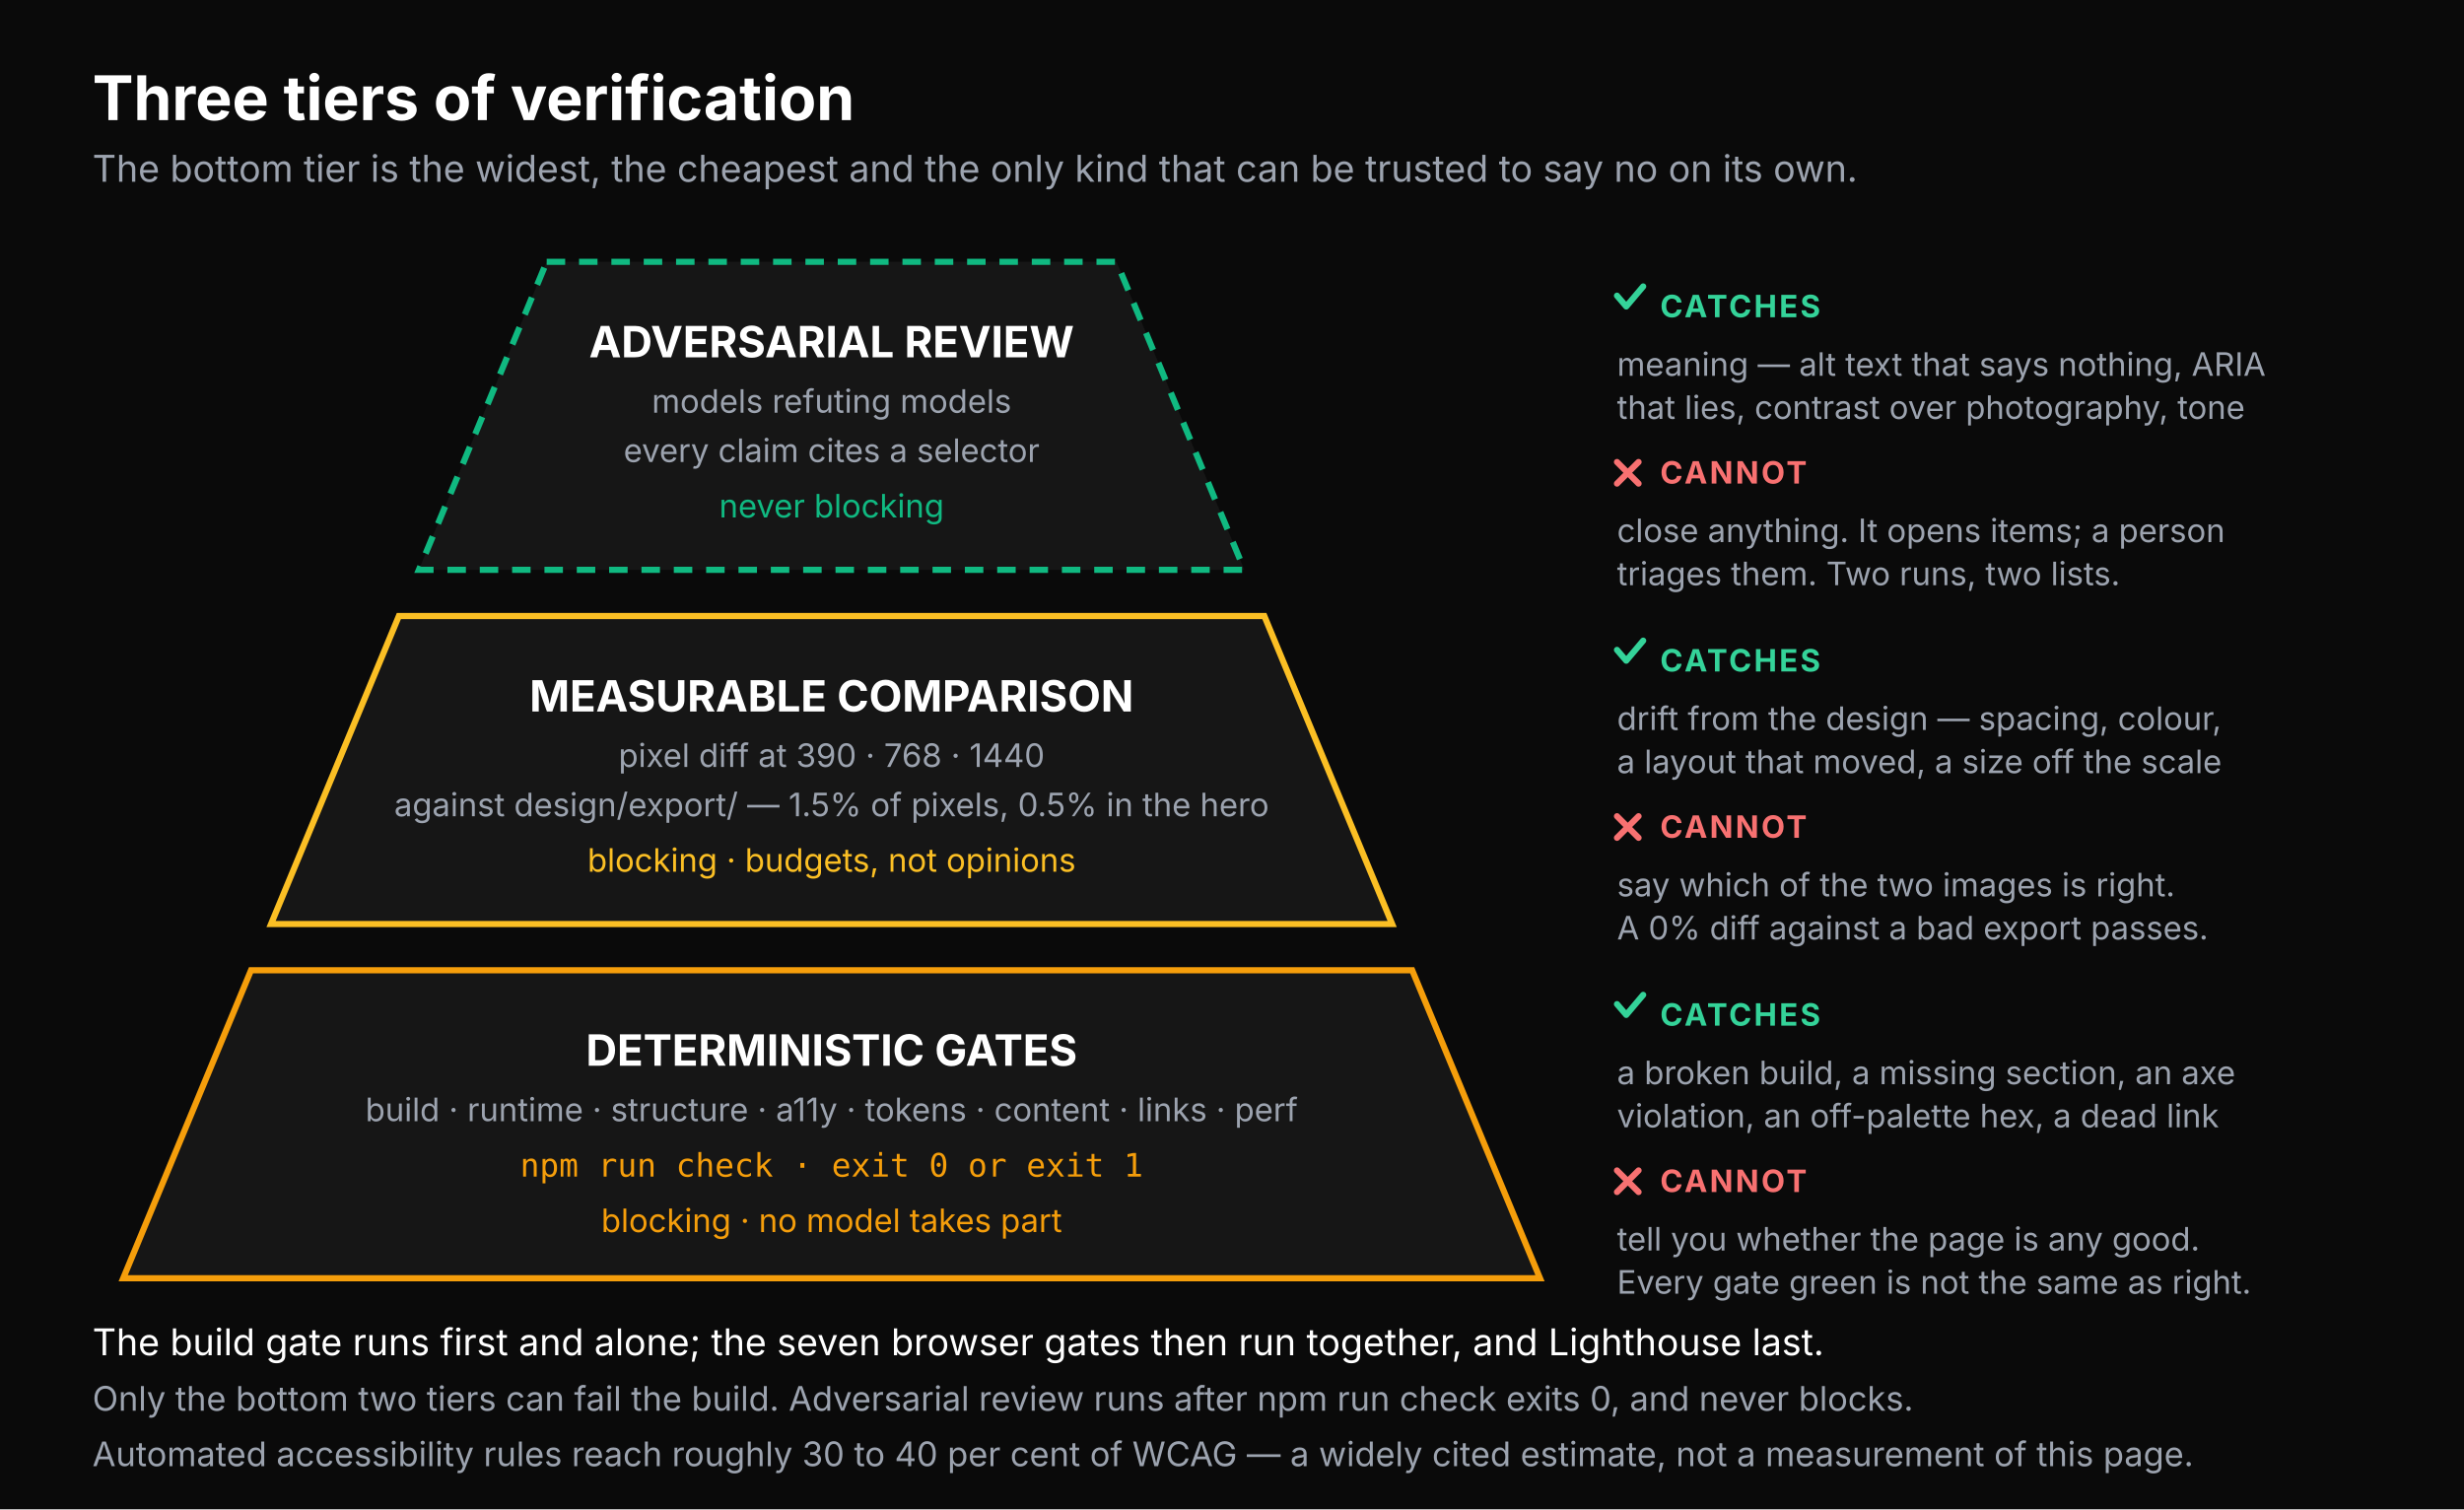
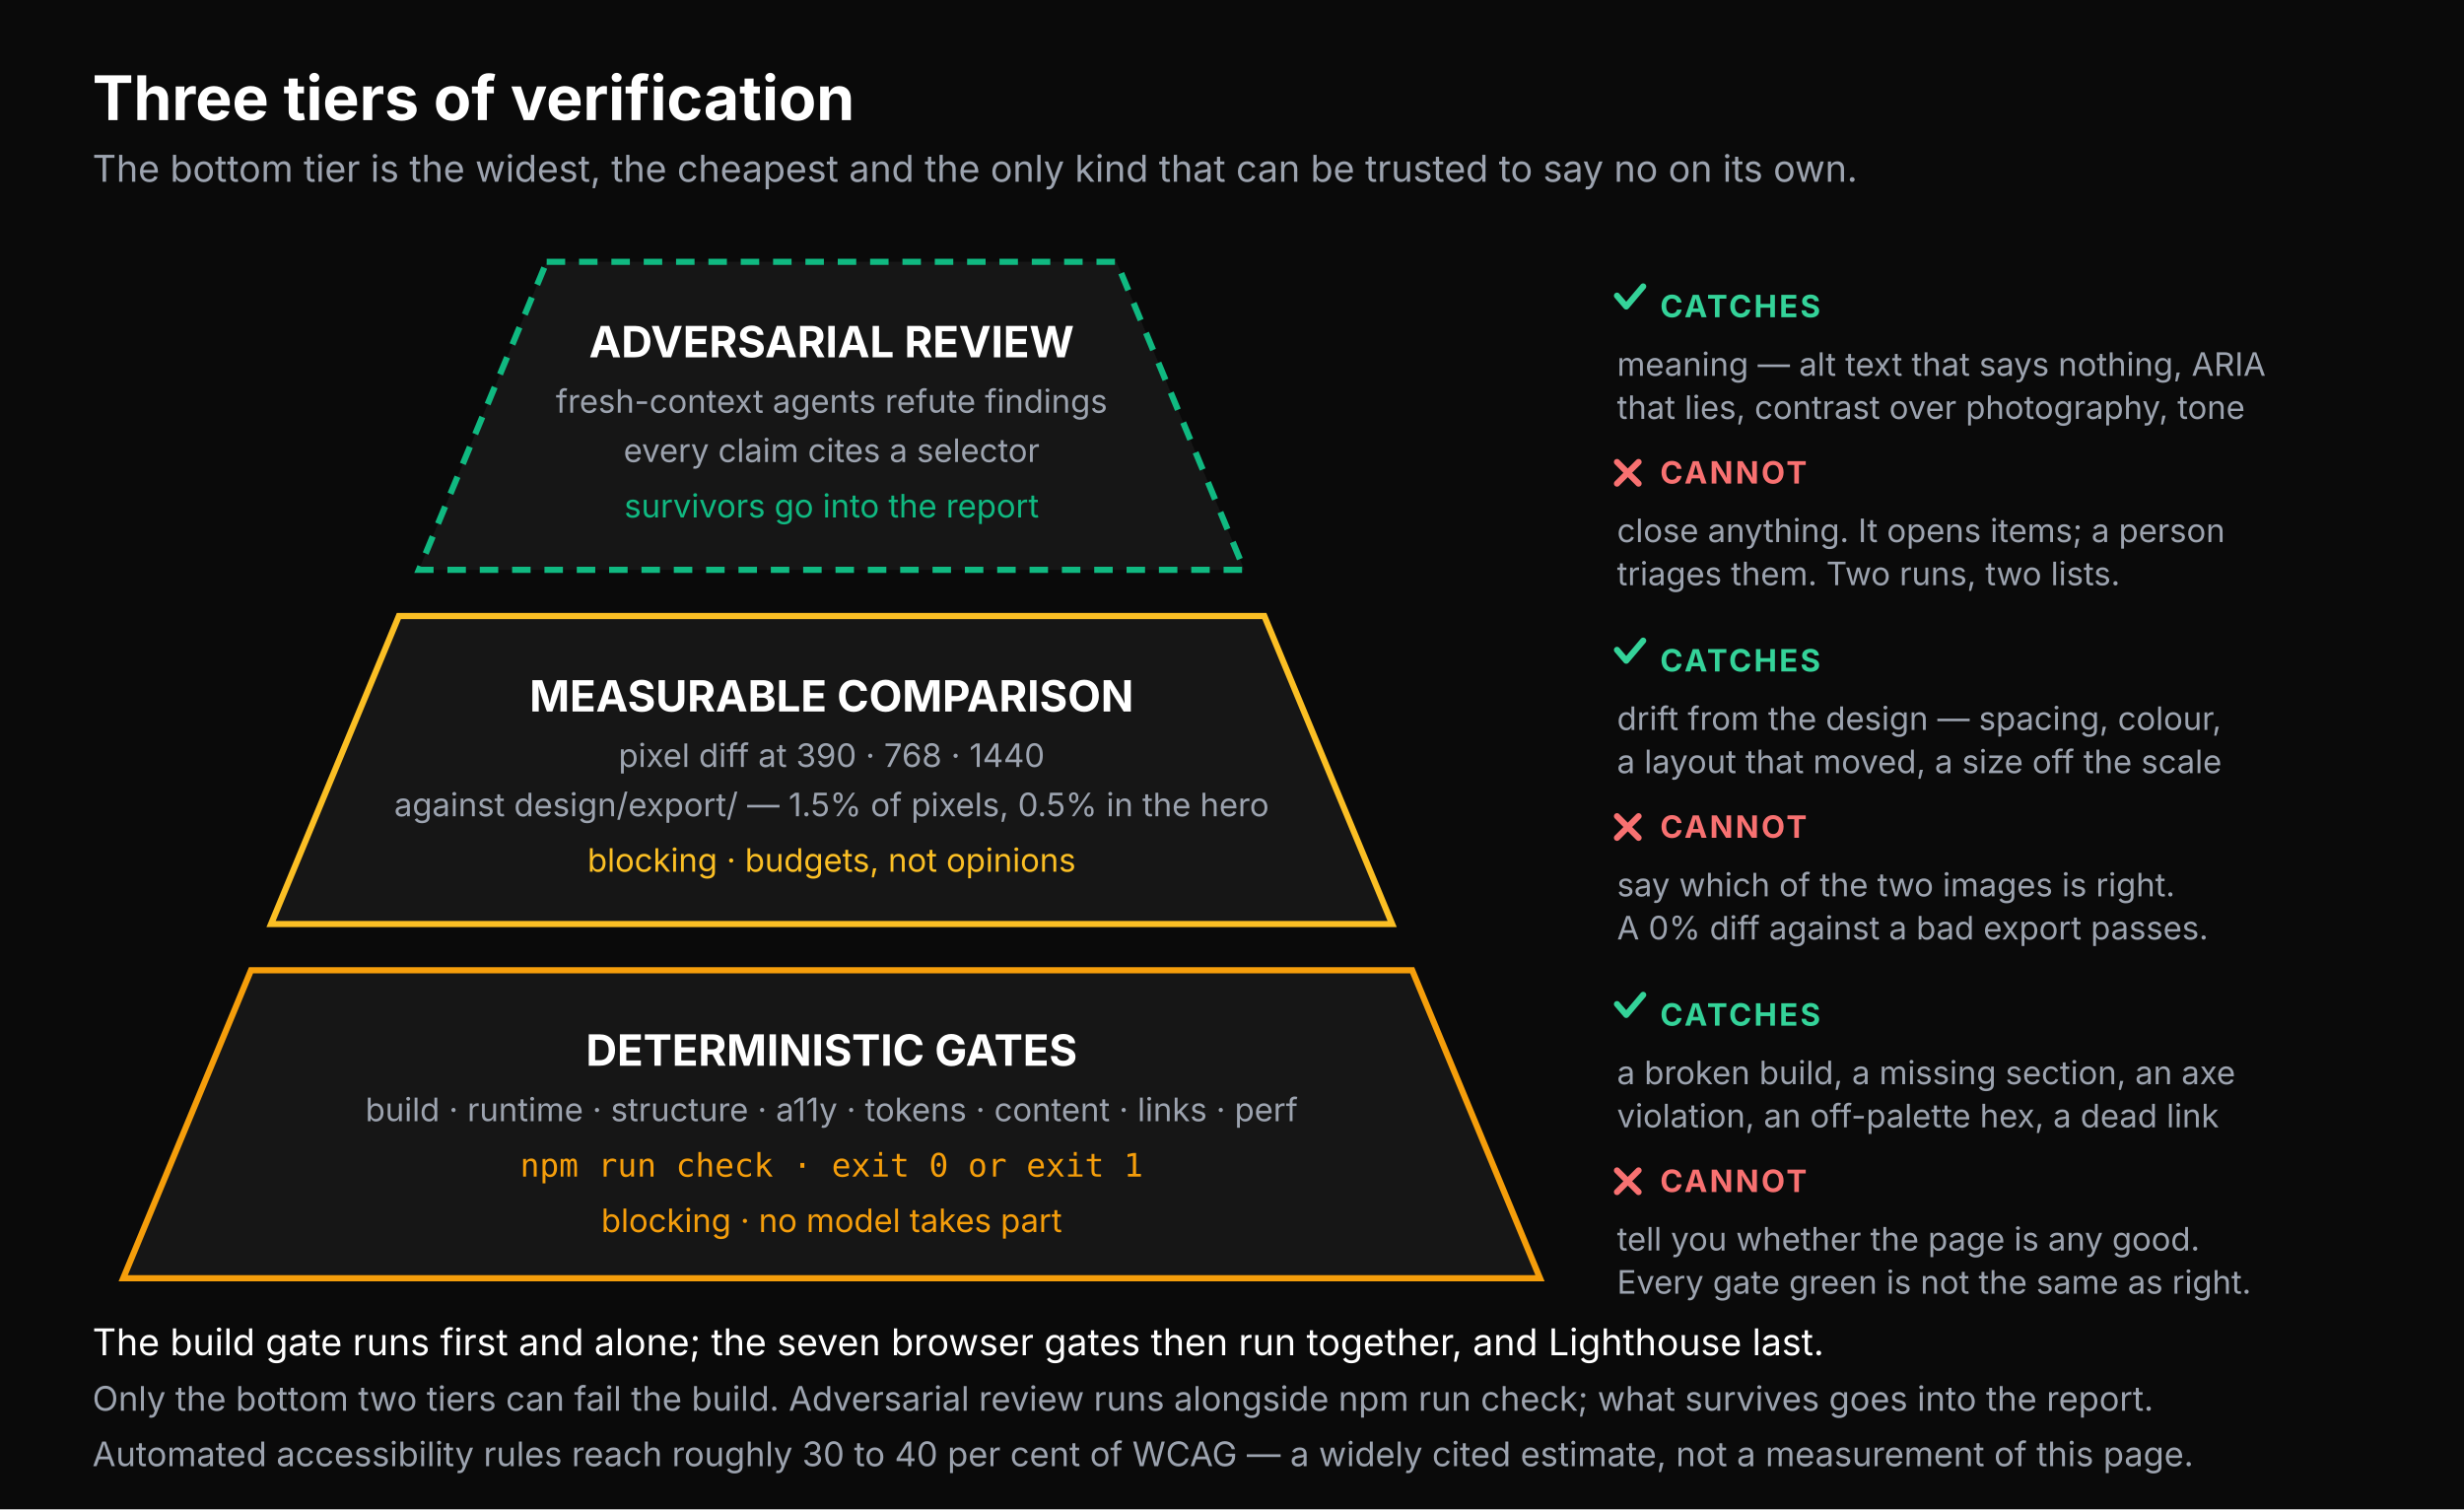
<svg xmlns="http://www.w3.org/2000/svg" viewBox="0 0 1600 980" width="1600" height="980" role="img" aria-labelledby="t03 d03">
  <rect x="0" y="0" width="1600" height="980" fill="#0A0A0A" />
  <g font-family="Inter, system-ui, -apple-system, 'Segoe UI', Helvetica, Arial, sans-serif">
    <text x="60" y="78" font-size="40" font-weight="700" fill="#FFFFFF">Three tiers of verification</text>
    <text x="60" y="118" font-size="24" fill="#9CA3AF">The bottom tier is the widest, the cheapest and the only kind that can be trusted to say no on its own.</text>
    <polygon points="355,170 725,170 808,370 272,370" fill="#161616" stroke="#10B981" stroke-width="4" stroke-dasharray="12 9" />
    <text x="540" y="232" font-size="28" font-weight="700" fill="#FFFFFF" text-anchor="middle">ADVERSARIAL REVIEW</text>
-     <text x="540" y="268" font-size="21" fill="#9CA3AF" text-anchor="middle">models refuting models</text>
+     <text x="540" y="268" font-size="21" fill="#9CA3AF" text-anchor="middle">fresh-context agents refute findings</text>
    <text x="540" y="300" font-size="21" fill="#9CA3AF" text-anchor="middle">every claim cites a selector</text>
-     <text x="540" y="336" font-size="21" fill="#10B981" text-anchor="middle">never blocking</text>
+     <text x="540" y="336" font-size="21" fill="#10B981" text-anchor="middle">survivors go into the report</text>
    <polygon points="259,400 821,400 904,600 176,600" fill="#161616" stroke="#FBBF24" stroke-width="4" />
    <text x="540" y="462" font-size="28" font-weight="700" fill="#FFFFFF" text-anchor="middle">MEASURABLE COMPARISON</text>
    <text x="540" y="498" font-size="21" fill="#9CA3AF" text-anchor="middle">pixel diff at 390 · 768 · 1440</text>
    <text x="540" y="530" font-size="21" fill="#9CA3AF" text-anchor="middle">against design/export/ — 1.5% of pixels, 0.5% in the hero</text>
    <text x="540" y="566" font-size="21" fill="#FBBF24" text-anchor="middle">blocking · budgets, not opinions</text>
    <polygon points="163,630 917,630 1000,830 80,830" fill="#161616" stroke="#F59E0B" stroke-width="4" />
    <text x="540" y="692" font-size="28" font-weight="700" fill="#FFFFFF" text-anchor="middle">DETERMINISTIC GATES</text>
    <text x="540" y="728" font-size="21" fill="#9CA3AF" text-anchor="middle">build · runtime · structure · a11y · tokens · content · links · perf</text>
    <text x="540" y="764" font-size="21" fill="#F59E0B" text-anchor="middle" font-family="'JetBrains Mono', ui-monospace, SFMono-Regular, Menlo, Consolas, monospace">npm run check · exit 0 or exit 1</text>
    <text x="540" y="800" font-size="21" fill="#F59E0B" text-anchor="middle">blocking · no model takes part</text>
    <g>
      <path d="M1050 192 l6 7 l11 -13" fill="none" stroke="#34D399" stroke-width="4" stroke-linecap="round" stroke-linejoin="round" />
      <text x="1078" y="206" font-size="20" font-weight="700" fill="#34D399" letter-spacing="1.5">CATCHES</text>
      <text x="1050" y="244" font-size="21" fill="#9CA3AF">meaning — alt text that says nothing, ARIA</text>
      <text x="1050" y="272" font-size="21" fill="#9CA3AF">that lies, contrast over photography, tone</text>
      <path d="M1050 300 l14 14 M1064 300 l-14 14" fill="none" stroke="#F87171" stroke-width="4" stroke-linecap="round" />
      <text x="1078" y="314" font-size="20" font-weight="700" fill="#F87171" letter-spacing="1.5">CANNOT</text>
      <text x="1050" y="352" font-size="21" fill="#9CA3AF">close anything. It opens items; a person</text>
      <text x="1050" y="380" font-size="21" fill="#9CA3AF">triages them. Two runs, two lists.</text>
    </g>
    <g>
      <path d="M1050 422 l6 7 l11 -13" fill="none" stroke="#34D399" stroke-width="4" stroke-linecap="round" stroke-linejoin="round" />
      <text x="1078" y="436" font-size="20" font-weight="700" fill="#34D399" letter-spacing="1.5">CATCHES</text>
      <text x="1050" y="474" font-size="21" fill="#9CA3AF">drift from the design — spacing, colour,</text>
      <text x="1050" y="502" font-size="21" fill="#9CA3AF">a layout that moved, a size off the scale</text>
      <path d="M1050 530 l14 14 M1064 530 l-14 14" fill="none" stroke="#F87171" stroke-width="4" stroke-linecap="round" />
      <text x="1078" y="544" font-size="20" font-weight="700" fill="#F87171" letter-spacing="1.5">CANNOT</text>
      <text x="1050" y="582" font-size="21" fill="#9CA3AF">say which of the two images is right.</text>
      <text x="1050" y="610" font-size="21" fill="#9CA3AF">A 0% diff against a bad export passes.</text>
    </g>
    <g>
      <path d="M1050 652 l6 7 l11 -13" fill="none" stroke="#34D399" stroke-width="4" stroke-linecap="round" stroke-linejoin="round" />
      <text x="1078" y="666" font-size="20" font-weight="700" fill="#34D399" letter-spacing="1.5">CATCHES</text>
      <text x="1050" y="704" font-size="21" fill="#9CA3AF">a broken build, a missing section, an axe</text>
      <text x="1050" y="732" font-size="21" fill="#9CA3AF">violation, an off-palette hex, a dead link</text>
      <path d="M1050 760 l14 14 M1064 760 l-14 14" fill="none" stroke="#F87171" stroke-width="4" stroke-linecap="round" />
      <text x="1078" y="774" font-size="20" font-weight="700" fill="#F87171" letter-spacing="1.5">CANNOT</text>
      <text x="1050" y="812" font-size="21" fill="#9CA3AF">tell you whether the page is any good.</text>
      <text x="1050" y="840" font-size="21" fill="#9CA3AF">Every gate green is not the same as right.</text>
    </g>
    <text x="60" y="880" font-size="24" fill="#FFFFFF">The build gate runs first and alone; the seven browser gates then run together, and Lighthouse last.</text>
-     <text x="60" y="916" font-size="22" fill="#9CA3AF">Only the bottom two tiers can fail the build. Adversarial review runs after npm run check exits 0, and never blocks.</text>
+     <text x="60" y="916" font-size="22" fill="#9CA3AF">Only the bottom two tiers can fail the build. Adversarial review runs alongside npm run check; what survives goes into the report.</text>
    <text x="60" y="952" font-size="22" fill="#9CA3AF">Automated accessibility rules reach roughly 30 to 40 per cent of WCAG — a widely cited estimate, not a measurement of this page.</text>
  </g>
</svg>
